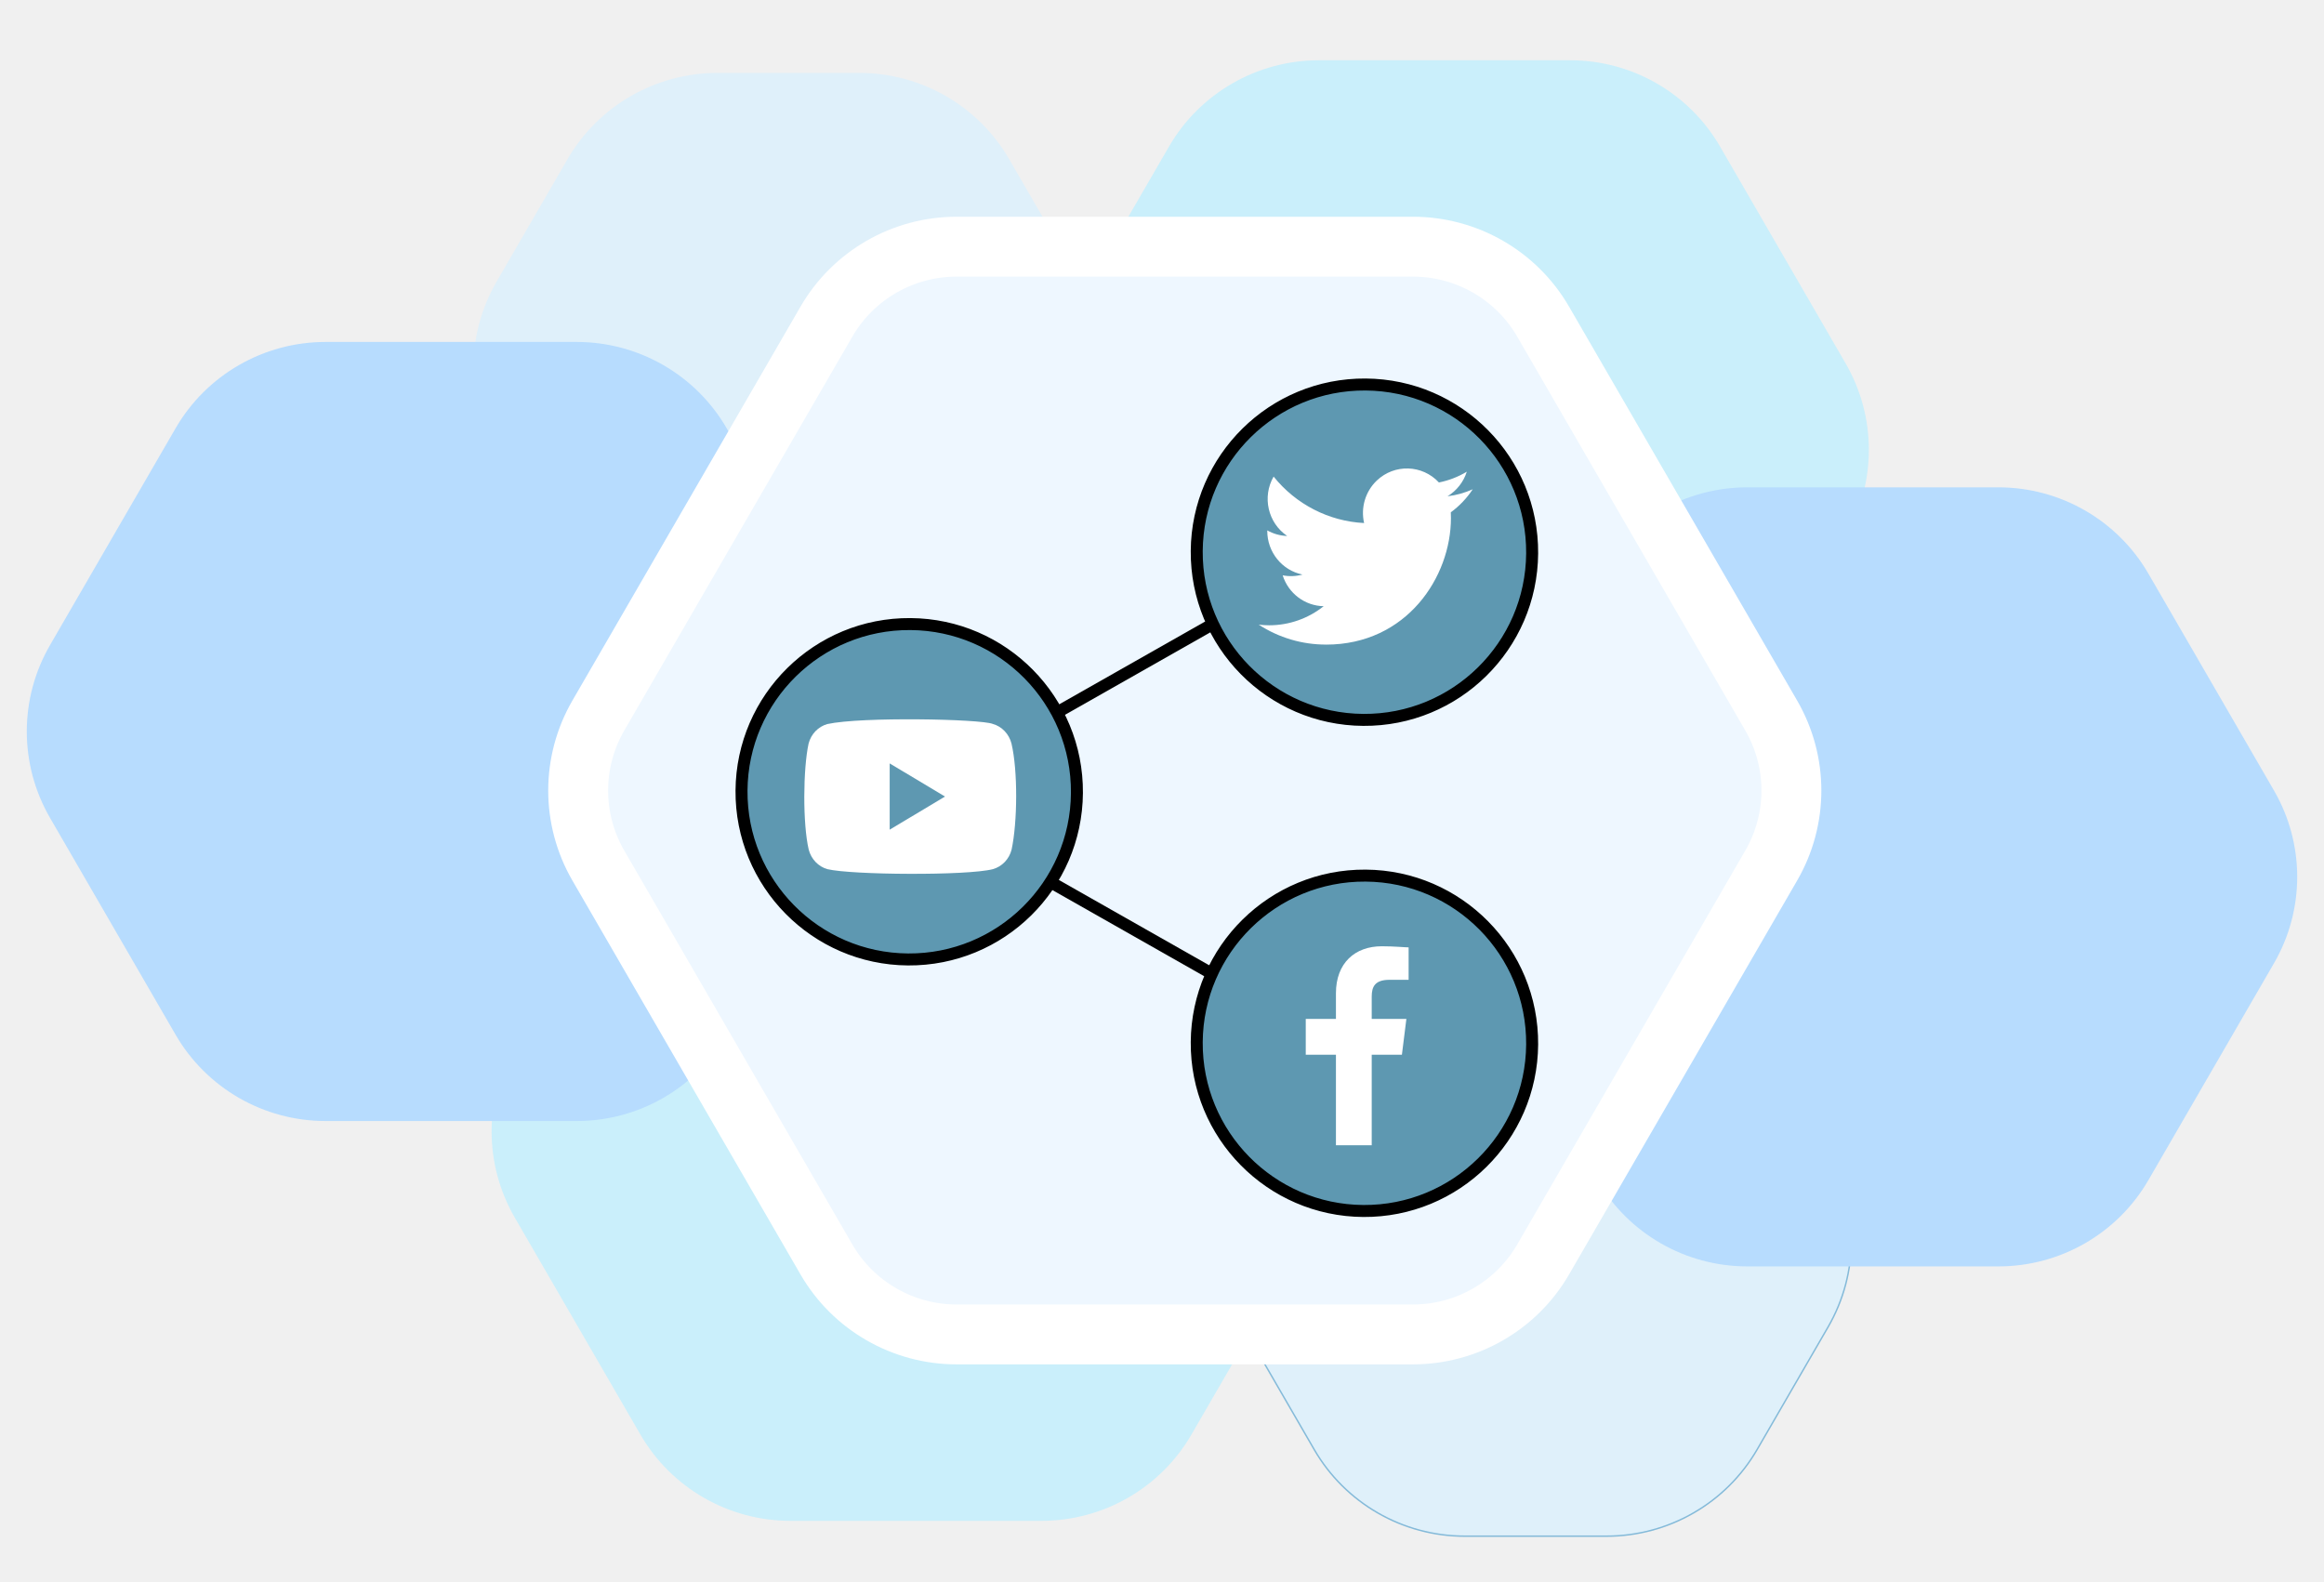
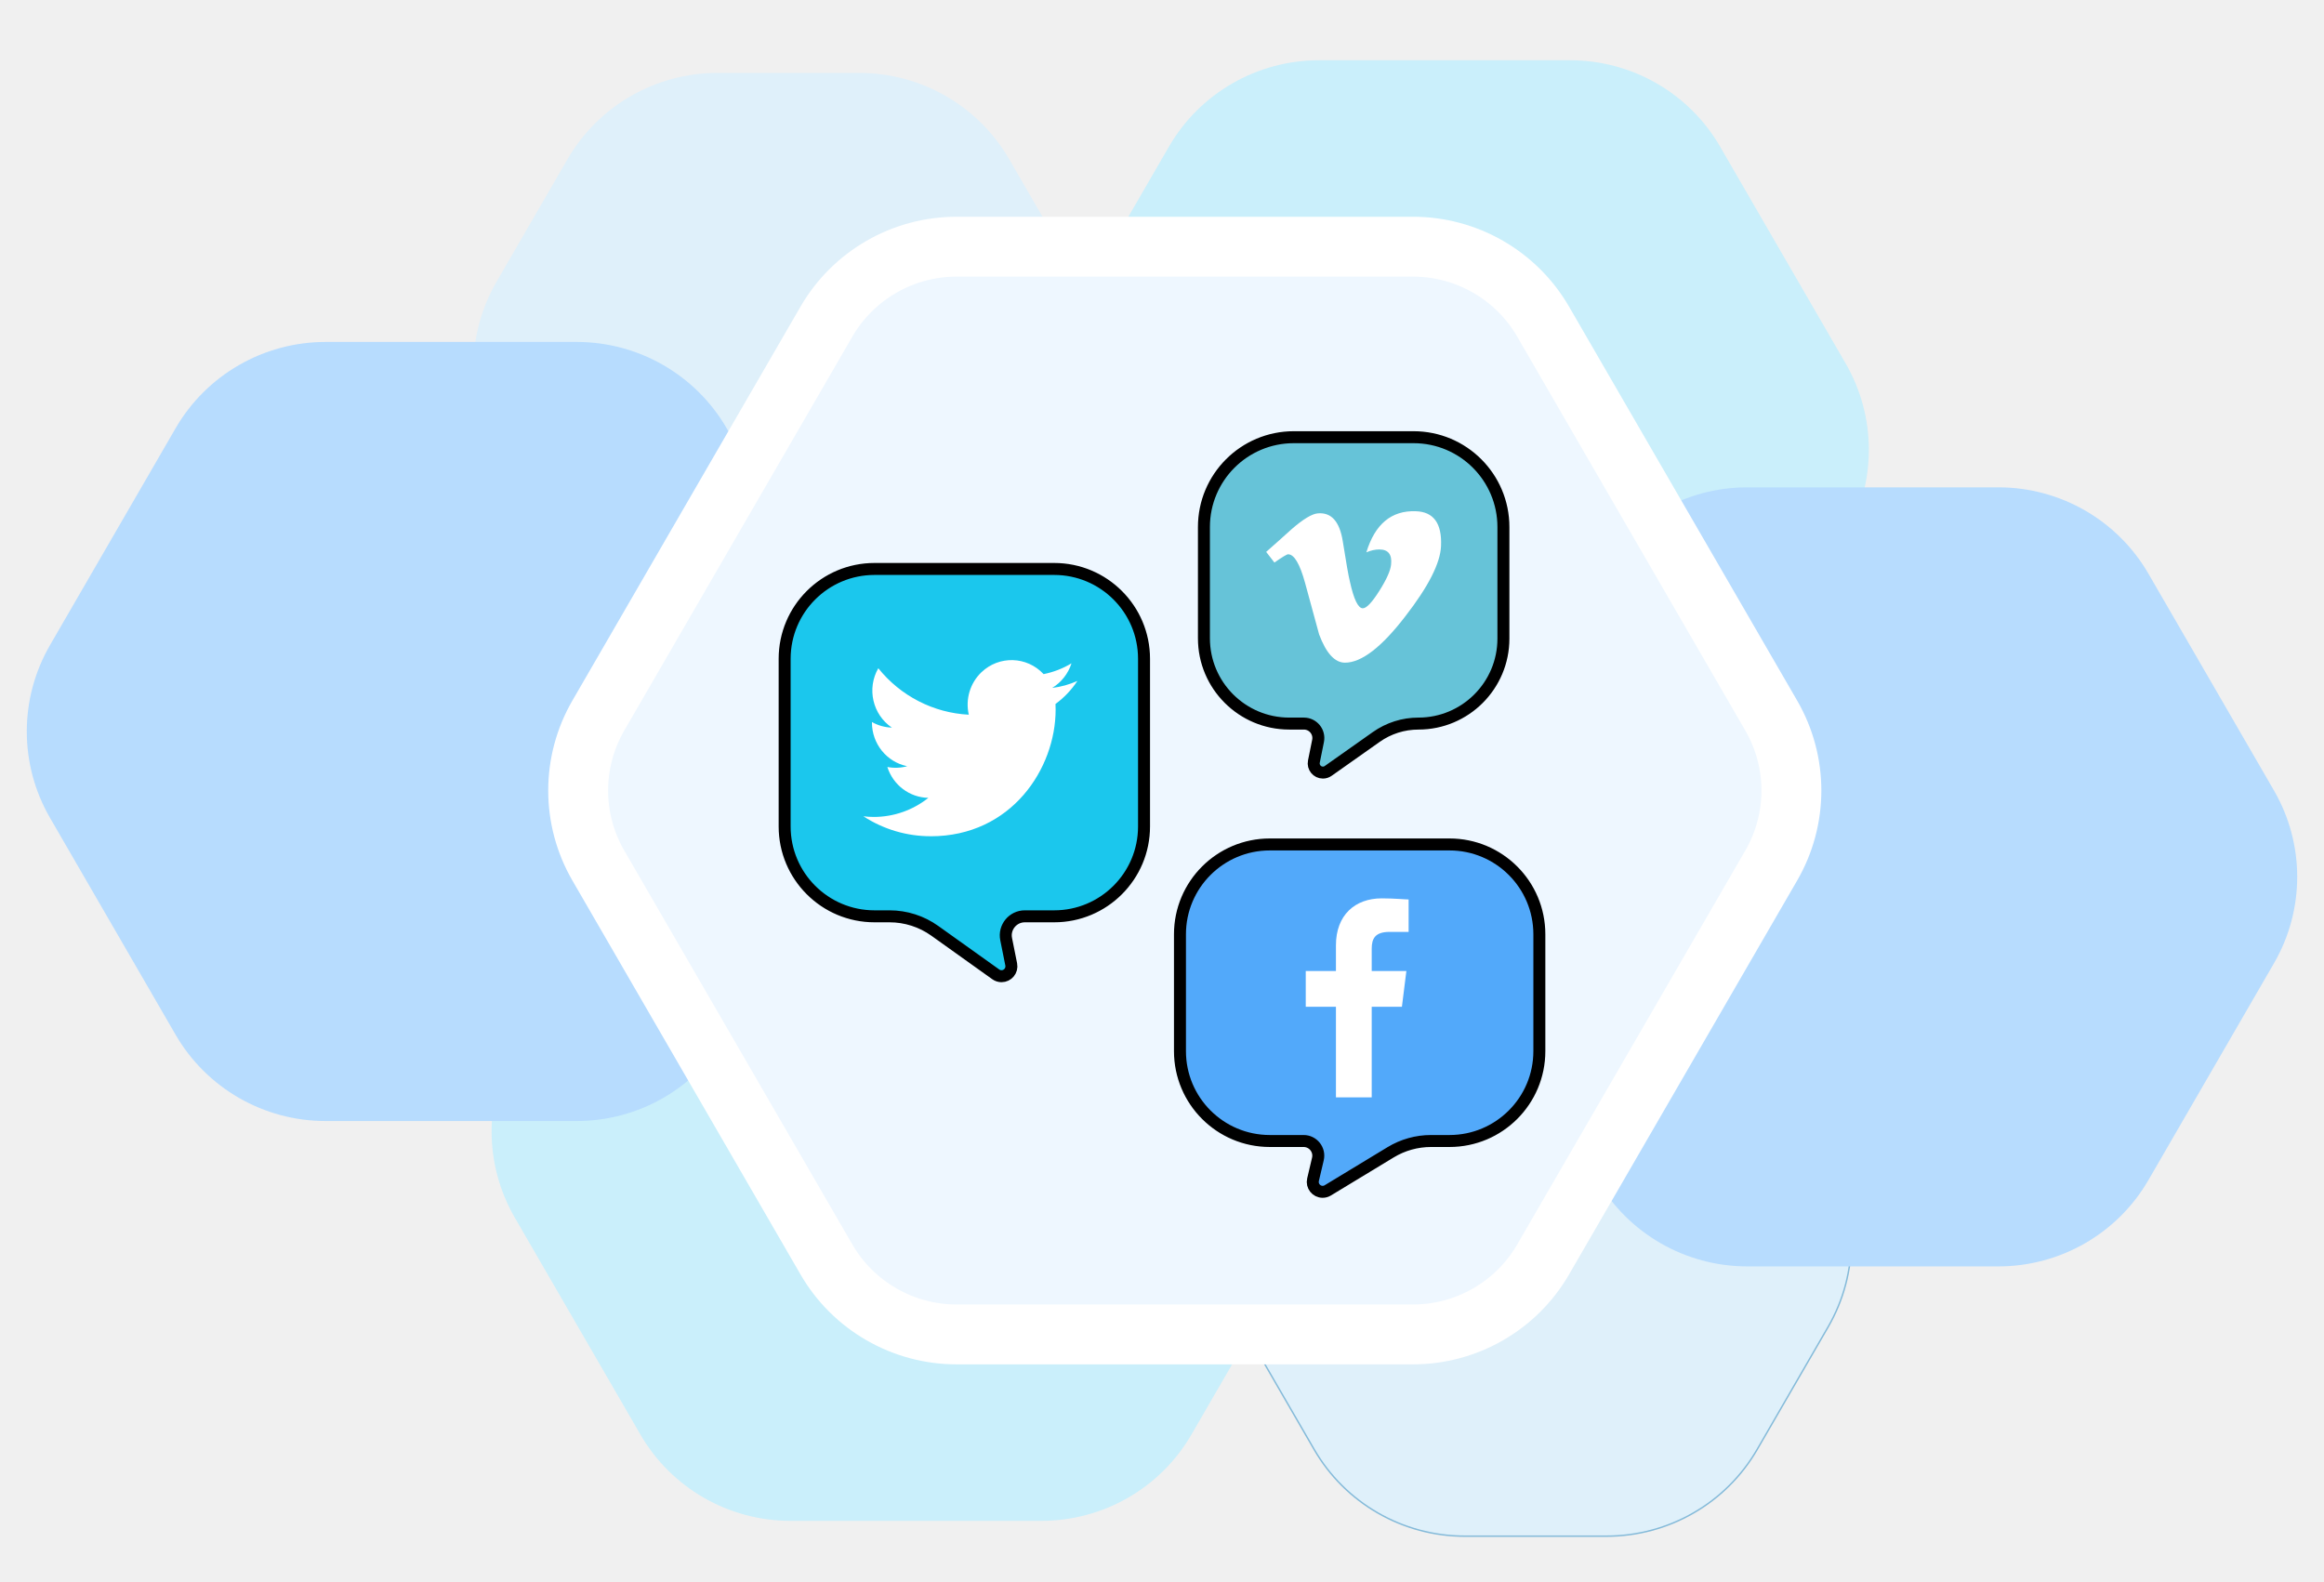
<svg xmlns="http://www.w3.org/2000/svg" width="194" height="132" viewBox="0 0 194 132" fill="none">
  <path d="M104.165 96.534L110.084 86.311C112.598 81.969 117.244 79.294 122.273 79.294H134.111C139.14 79.294 143.786 81.969 146.3 86.311L152.219 96.534C154.734 100.877 154.734 106.227 152.219 110.569L146.3 120.792C143.786 125.134 139.14 127.809 134.111 127.809H122.273C117.244 127.809 112.598 125.134 110.084 120.792L104.165 110.569C101.651 106.227 101.651 100.877 104.165 96.534Z" fill="#DFF0FA" stroke="#84BAD9" />
  <path d="M87.098 44.759C84.516 40.299 84.516 34.804 87.098 30.345L97.582 12.238C100.164 7.778 104.937 5.031 110.101 5.031H131.068C136.232 5.031 141.005 7.778 143.587 12.238L154.07 30.345C156.652 34.804 156.652 40.299 154.07 44.759L143.587 62.866C141.005 67.325 136.232 70.073 131.068 70.073H110.101C104.937 70.073 100.164 67.325 97.582 62.866L87.098 44.759Z" fill="#CAEFFB" />
  <path d="M103.836 110.759C101.254 106.299 101.254 100.805 103.836 96.345L109.755 86.122C112.337 81.662 117.109 78.915 122.273 78.915H134.111C139.275 78.915 144.048 81.662 146.63 86.122L152.549 96.345C155.131 100.805 155.131 106.299 152.549 110.759L146.63 120.982C144.048 125.442 139.275 128.189 134.111 128.189H122.273C117.109 128.189 112.337 125.442 109.755 120.982L103.836 110.759Z" fill="#DFF0FA" />
  <path d="M122.855 80.414C120.273 75.954 120.273 70.46 122.855 66L133.339 47.893C135.921 43.434 140.693 40.686 145.858 40.686H166.825C171.989 40.686 176.761 43.434 179.343 47.893L189.827 66C192.409 70.46 192.409 75.954 189.827 80.414L179.343 98.521C176.761 102.98 171.989 105.727 166.825 105.727H145.858C140.693 105.727 135.921 102.98 133.339 98.521L122.855 80.414Z" fill="#B7DCFE" />
  <path d="M42.973 101.655C40.391 97.195 40.391 91.701 42.973 87.241L53.457 69.134C56.039 64.675 60.811 61.928 65.975 61.928H86.942C92.107 61.928 96.879 64.675 99.461 69.134L109.945 87.241C112.527 91.701 112.527 97.195 109.945 101.655L99.461 119.762C96.879 124.222 92.107 126.969 86.942 126.969H65.975C60.811 126.969 56.039 124.222 53.457 119.762L42.973 101.655Z" fill="#CAEFFB" />
  <path d="M90.164 23.517C92.746 27.977 92.746 33.471 90.164 37.931L84.246 48.154C81.663 52.614 76.891 55.361 71.727 55.361H59.889C54.724 55.361 49.953 52.614 47.37 48.154L41.451 37.931C38.869 33.471 38.869 27.977 41.451 23.517L47.37 13.294C49.953 8.834 54.724 6.087 59.889 6.087H71.727C76.891 6.087 81.663 8.834 84.246 13.294L90.164 23.517Z" fill="#DFF0FA" />
  <path d="M71.145 53.862C73.727 58.322 73.727 63.816 71.145 68.276L60.661 86.383C58.079 90.843 53.307 93.59 48.143 93.59H27.175C22.011 93.59 17.239 90.843 14.657 86.383L4.173 68.276C1.591 63.816 1.591 58.322 4.173 53.862L14.657 35.755C17.239 31.296 22.011 28.548 27.175 28.548H48.143C53.307 28.548 58.079 31.296 60.661 35.755L71.145 53.862Z" fill="#B7DCFE" />
  <path d="M147.858 72.259L128.816 105.148C126.573 109.021 122.429 111.406 117.944 111.406H79.859C75.375 111.406 71.231 109.021 68.988 105.148L49.945 72.259C47.703 68.386 47.703 63.614 49.945 59.741L68.988 26.852C71.231 22.979 75.375 20.594 79.859 20.594H117.944C122.429 20.594 126.573 22.979 128.816 26.852L147.858 59.741C150.101 63.614 150.101 68.386 147.858 72.259Z" fill="#EEF7FF" stroke="white" stroke-width="5" />
-   <path d="M75.753 66.565L112.753 45.565" stroke="black" />
-   <path d="M76.753 67.435L113.753 88.435" stroke="black" />
-   <path d="M99.899 46C99.844 53.731 106.067 60.045 113.798 60.101C121.529 60.157 127.843 53.933 127.899 46.202C127.955 38.471 121.731 32.157 114 32.101C106.269 32.045 99.955 38.269 99.899 46Z" fill="#5E98B1" stroke="black" />
-   <path d="M61.899 66C61.843 73.731 68.067 80.045 75.798 80.101C83.529 80.156 89.843 73.933 89.899 66.202C89.955 58.471 83.731 52.157 76 52.101C68.269 52.045 61.955 58.269 61.899 66Z" fill="#5E98B1" stroke="black" />
-   <mask id="mask0_11_213" style="mask-type:luminance" maskUnits="userSpaceOnUse" x="105" y="39" width="18" height="15">
-     <path d="M123 39H105V54H123V39Z" fill="white" />
+   <path d="M106 70.5H121C125.142 70.5 128.5 73.858 128.5 78V87.758C128.5 91.9 125.142 95.258 121 95.258H119.456C118.268 95.258 117.103 95.583 116.087 96.199L110.837 99.381C110.708 99.459 110.56 99.5 110.409 99.5C109.878 99.5 109.485 99.004 109.607 98.487L110.013 96.764C110.195 95.995 109.611 95.258 108.821 95.258H107H106C101.858 95.258 98.5 91.9 98.5 87.758V78C98.5 73.858 101.858 70.5 106 70.5Z" fill="#52A9FA" stroke="black" />
+   <path d="M88 47.5H73C68.858 47.5 65.5 50.858 65.5 55V69C65.5 73.142 68.858 76.5 73 76.5H74.257C75.612 76.5 76.932 76.923 78.035 77.711L83.125 81.346C83.265 81.446 83.432 81.5 83.604 81.5C84.124 81.5 84.515 81.024 84.413 80.514L83.99 78.402C83.793 77.418 84.546 76.5 85.549 76.5H87H88C92.142 76.5 95.5 73.142 95.5 69V55C95.5 50.858 92.142 47.5 88 47.5Z" fill="#1BC7ED" stroke="black" />
+   <path d="M108 36.5H118C122.142 36.5 125.5 39.858 125.5 44V53.313C125.5 57.232 122.323 60.409 118.404 60.409C117.145 60.409 115.917 60.799 114.888 61.526L110.875 64.359C110.746 64.451 110.591 64.5 110.432 64.5C109.946 64.5 109.582 64.055 109.679 63.579L110.027 61.855C110.178 61.108 109.607 60.409 108.844 60.409H107.621C103.688 60.409 100.5 57.221 100.5 53.288V44C100.5 39.858 103.858 36.5 108 36.5Z" fill="#66C3D8" stroke="black" />
+   <mask id="mask0_14_251" style="mask-type:luminance" maskUnits="userSpaceOnUse" x="72" y="55" width="18" height="15">
+     <path d="M90 55H72V70H90V55Z" fill="white" />
  </mask>
-   <g mask="url(#mask0_11_213)">
-     <path d="M121.109 42.771C121.12 42.931 121.12 43.09 121.12 43.252C121.12 48.158 117.433 53.817 110.691 53.817V53.814C108.699 53.817 106.749 53.239 105.073 52.149C105.362 52.185 105.653 52.202 105.945 52.203C107.595 52.204 109.199 51.643 110.497 50.61C108.929 50.58 107.553 49.544 107.073 48.032C107.622 48.139 108.188 48.117 108.728 47.968C107.018 47.618 105.788 46.096 105.788 44.328V44.281C106.297 44.568 106.868 44.728 107.451 44.746C105.84 43.655 105.344 41.485 106.317 39.788C108.178 42.107 110.923 43.518 113.871 43.667C113.575 42.377 113.979 41.026 114.931 40.119C116.408 38.713 118.729 38.785 120.117 40.28C120.938 40.116 121.725 39.811 122.445 39.379C122.171 40.238 121.598 40.968 120.833 41.432C121.56 41.346 122.27 41.148 122.938 40.848C122.446 41.595 121.826 42.246 121.109 42.771Z" fill="white" />
+   <g mask="url(#mask0_14_251)">
+     <path d="M88.109 58.771C88.12 58.931 88.12 59.09 88.12 59.252C88.12 64.158 84.433 69.817 77.691 69.817V69.814C75.699 69.817 73.749 69.239 72.073 68.149C72.362 68.185 72.653 68.202 72.945 68.203C74.595 68.204 76.199 67.643 77.497 66.61C75.929 66.58 74.553 65.544 74.073 64.032C74.622 64.139 75.188 64.117 75.728 63.968C74.018 63.618 72.788 62.096 72.788 60.328V60.281C73.297 60.568 73.868 60.728 74.451 60.746C72.84 59.655 72.344 57.485 73.317 55.788C75.178 58.107 77.923 59.518 80.871 59.667C80.575 58.377 80.979 57.026 81.931 56.119C83.408 54.713 85.729 54.785 87.117 56.28C87.938 56.116 88.725 55.811 89.445 55.379C89.171 56.238 88.598 56.968 87.833 57.432C88.56 57.346 89.27 57.148 89.938 56.848C89.446 57.595 88.826 58.246 88.109 58.771Z" fill="white" />
  </g>
-   <mask id="mask1_11_213" style="mask-type:luminance" maskUnits="userSpaceOnUse" x="67" y="60" width="18" height="13">
-     <path d="M85 60H67V73H85V60Z" fill="white" />
-   </mask>
-   <g mask="url(#mask1_11_213)">
-     <path d="M84.434 62.068C84.228 61.273 83.634 60.65 82.872 60.437C81.848 60.025 71.936 59.823 69.06 60.449C68.299 60.664 67.702 61.285 67.498 62.08C67.036 64.195 67.001 68.769 67.509 70.932C67.716 71.727 68.31 72.35 69.072 72.563C71.098 73.05 80.732 73.118 82.883 72.563C83.645 72.348 84.242 71.727 84.445 70.932C84.938 68.627 84.973 64.337 84.434 62.068Z" fill="white" />
-     <path d="M78.887 66.5L74.268 63.735V69.266L78.887 66.5Z" fill="#5E98B1" />
-   </g>
-   <path d="M99.899 87C99.844 94.731 106.067 101.045 113.798 101.101C121.529 101.157 127.843 94.933 127.899 87.202C127.955 79.471 121.731 73.157 114 73.101C106.269 73.045 99.955 79.269 99.899 87Z" fill="#5E98B1" stroke="black" />
-   <path d="M114.507 95.613V88.053H117.027L117.4 85.067H114.507V83.2C114.507 82.36 114.787 81.8 116 81.8H117.587V79.093C117.307 79.093 116.373 79 115.347 79C113.107 79 111.52 80.4 111.52 82.92V85.067H109V88.053H111.52V95.613H114.507Z" fill="white" />
+   <path d="M114.507 91.613V84.053H117.027L117.4 81.067H114.507V79.2C114.507 78.36 114.787 77.8 116 77.8H117.587V75.093C117.307 75.093 116.373 75 115.347 75C113.107 75 111.52 76.4 111.52 78.92V81.067H109V84.053H111.52V91.613H114.507Z" fill="white" />
+   <path d="M120.292 45.6C120.228 47.024 119.236 48.972 117.316 51.448C115.332 54.032 113.652 55.324 112.276 55.324C111.424 55.324 110.704 54.536 110.116 52.964C109.724 51.52 109.332 50.076 108.936 48.636C108.5 47.064 108.032 46.276 107.528 46.276C107.42 46.276 107.036 46.508 106.384 46.964L105.696 46.076C106.416 45.44 107.128 44.808 107.828 44.172C108.788 43.34 109.512 42.904 109.992 42.86C111.128 42.752 111.828 43.528 112.092 45.196C112.376 46.992 112.572 48.112 112.684 48.548C113.012 50.04 113.372 50.784 113.764 50.784C114.068 50.784 114.528 50.3 115.14 49.332C115.752 48.364 116.08 47.628 116.124 47.124C116.212 46.288 115.884 45.872 115.14 45.872C114.792 45.872 114.432 45.952 114.06 46.112C114.776 43.756 116.148 42.612 118.172 42.68C119.672 42.72 120.38 43.696 120.292 45.6Z" fill="white" />
</svg>
